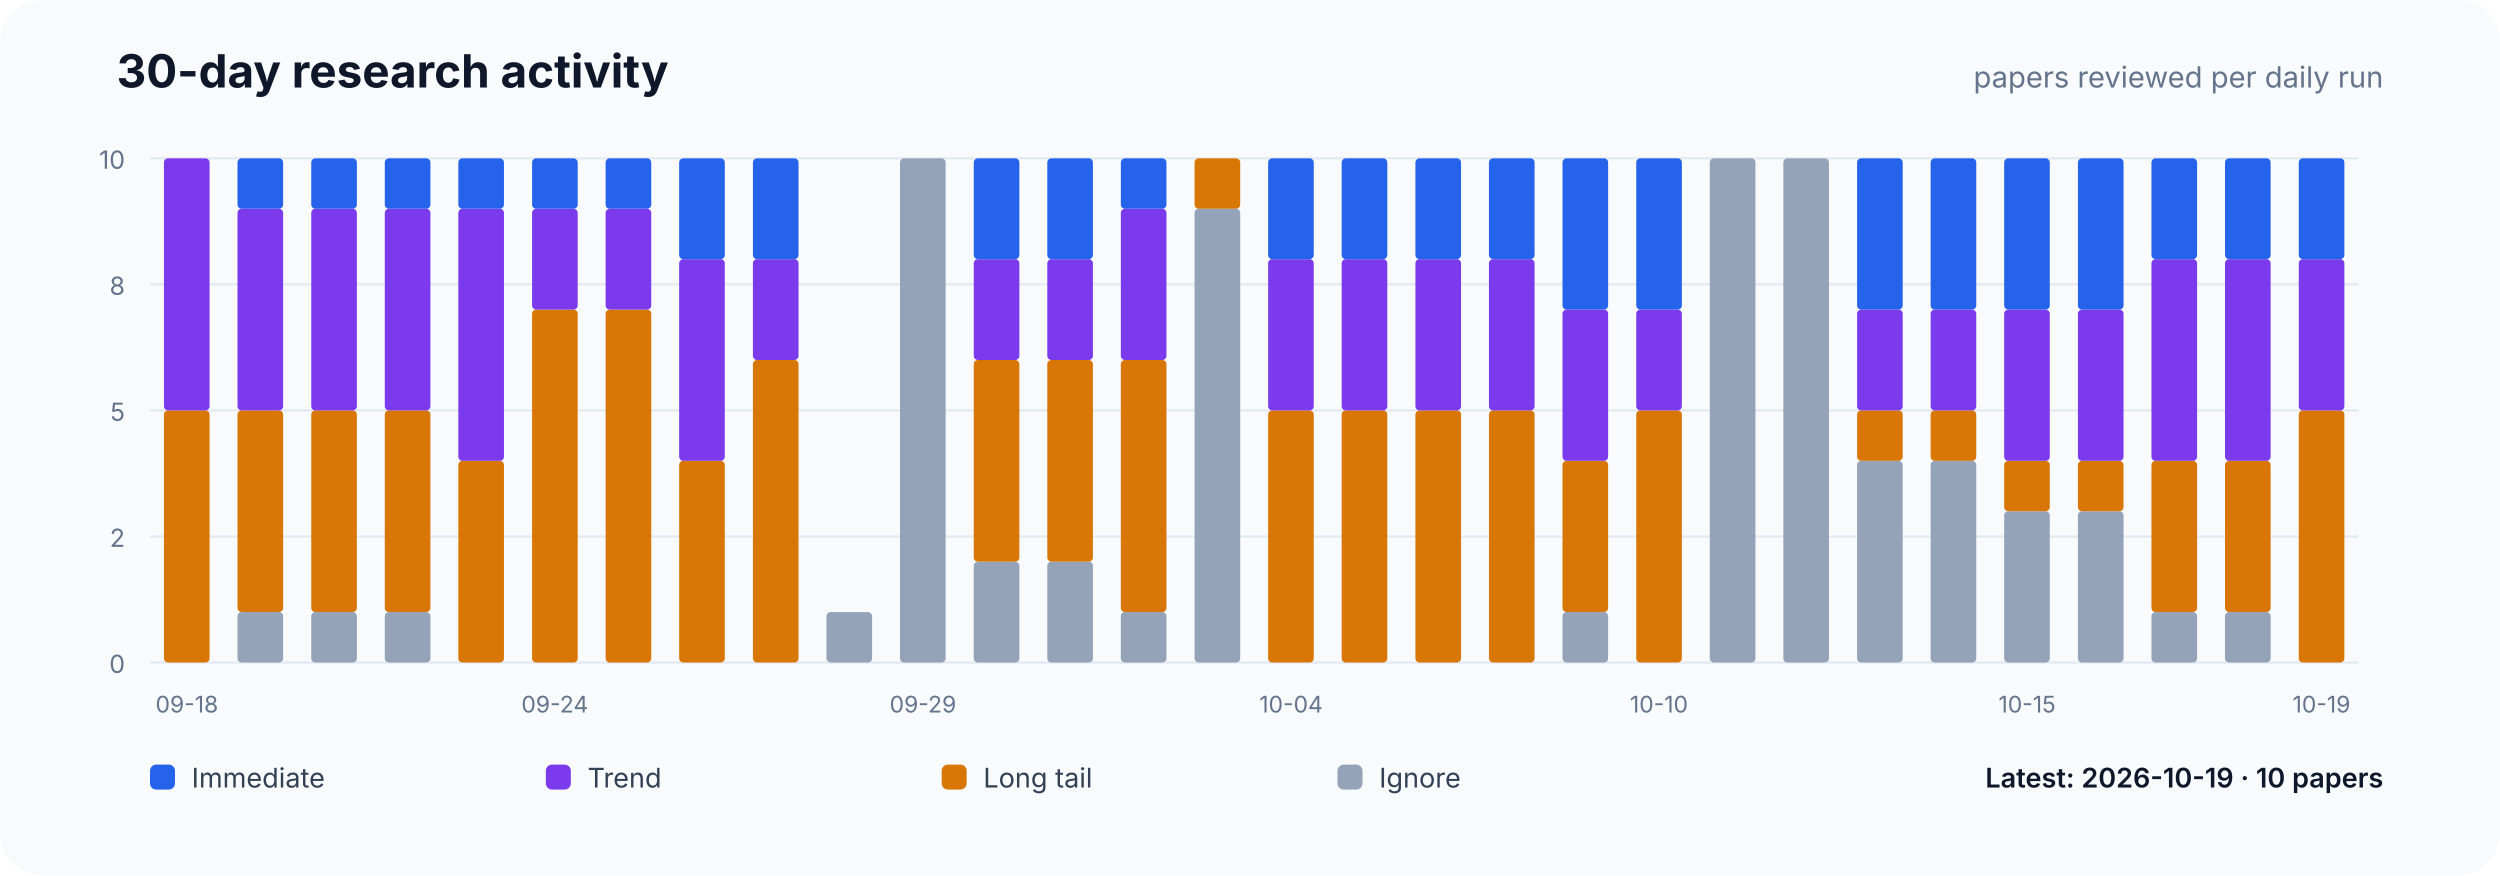
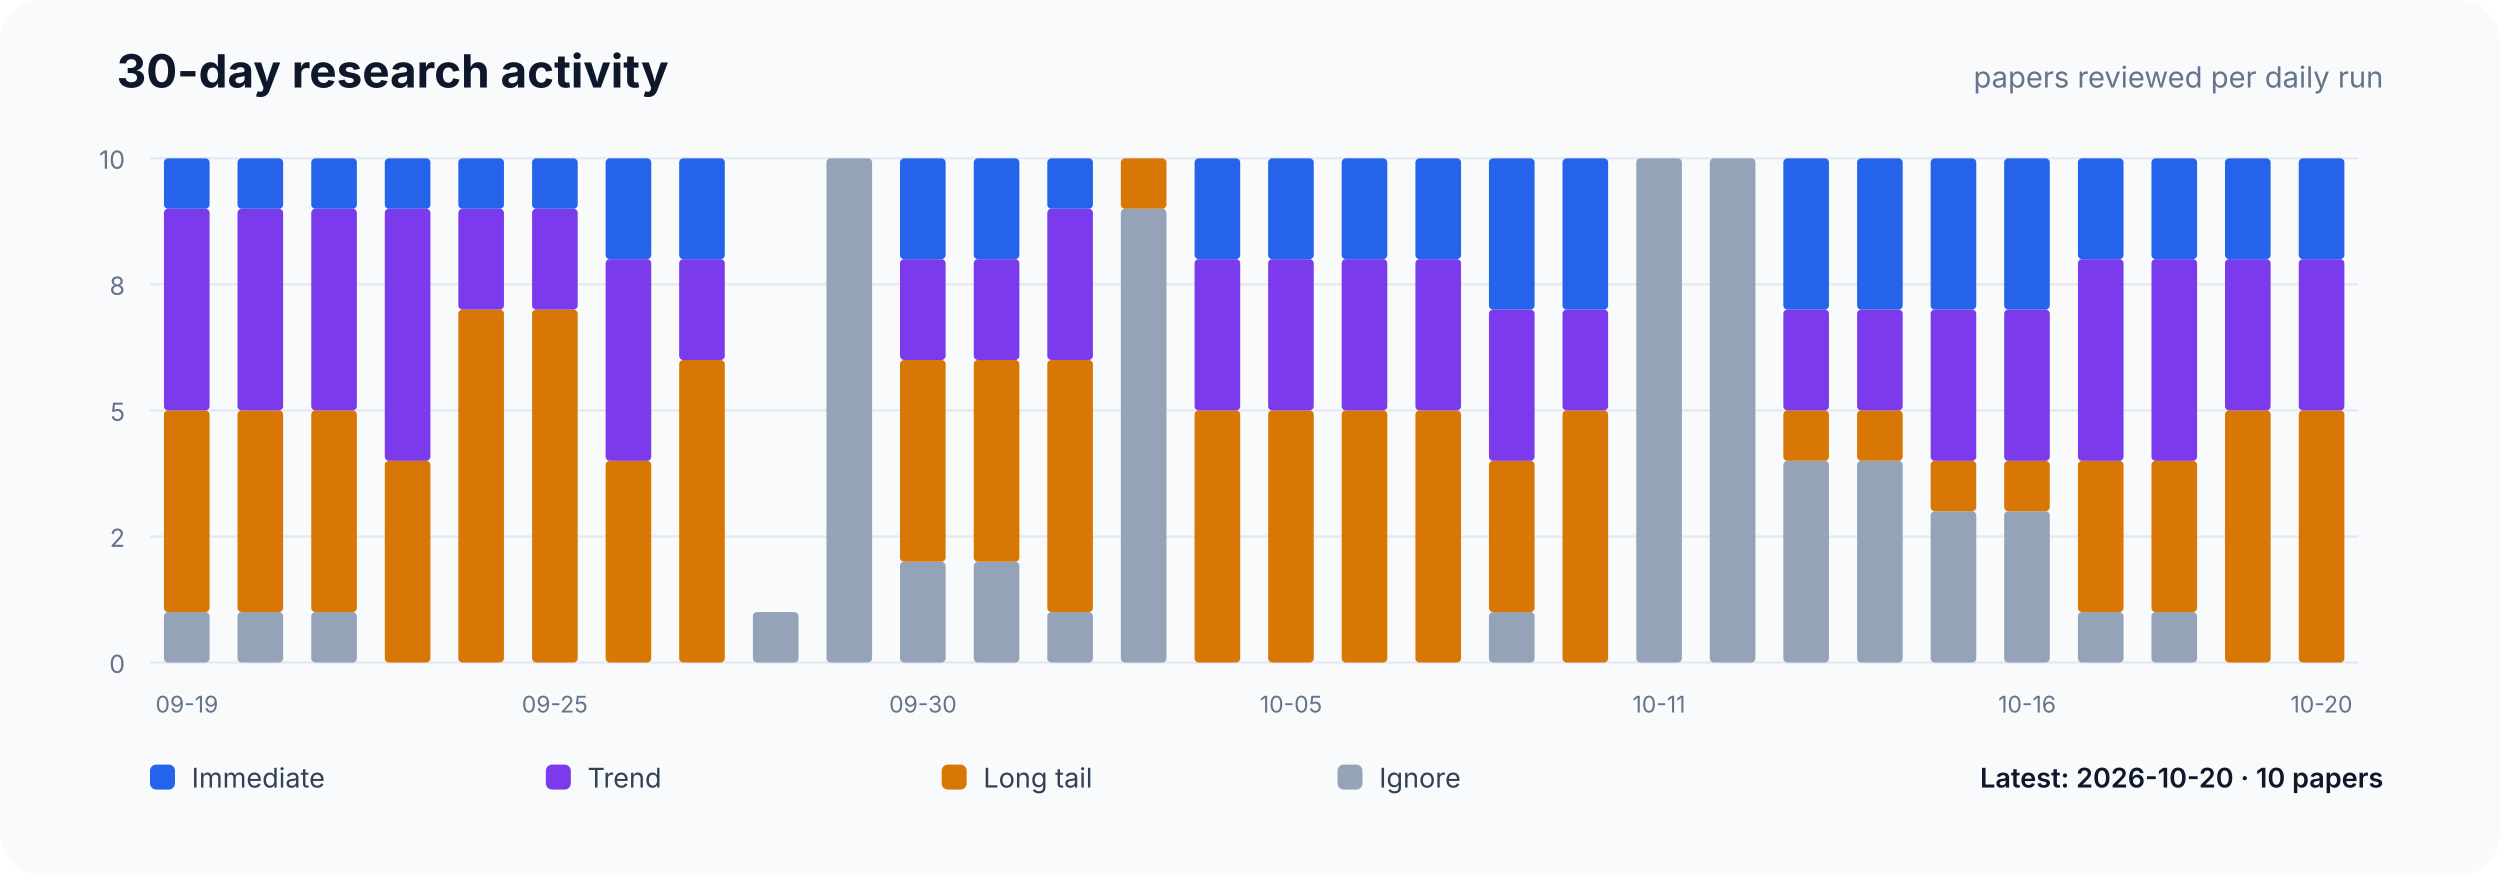
<svg xmlns="http://www.w3.org/2000/svg" width="1200" height="420" viewBox="0 0 1200 420" role="img" aria-labelledby="title desc">
  <rect width="1200" height="420" rx="20" fill="#f8fafc" />
  <text x="56" y="42" font-family="Inter,system-ui,sans-serif" font-size="22" font-weight="700" fill="#0f172a">30-day research activity</text>
  <text x="1144" y="42" text-anchor="end" font-family="Inter,system-ui,sans-serif" font-size="14" fill="#64748b">papers reviewed per daily run</text>
  <line x1="72" y1="318.0" x2="1132" y2="318.0" stroke="#e2e8f0" />
  <text x="60" y="323.0" text-anchor="end" font-family="Inter,system-ui,sans-serif" font-size="12" fill="#64748b">0</text>
  <line x1="72" y1="257.5" x2="1132" y2="257.5" stroke="#e2e8f0" />
  <text x="60" y="262.5" text-anchor="end" font-family="Inter,system-ui,sans-serif" font-size="12" fill="#64748b">2</text>
  <line x1="72" y1="197.0" x2="1132" y2="197.0" stroke="#e2e8f0" />
  <text x="60" y="202.0" text-anchor="end" font-family="Inter,system-ui,sans-serif" font-size="12" fill="#64748b">5</text>
  <line x1="72" y1="136.5" x2="1132" y2="136.5" stroke="#e2e8f0" />
  <text x="60" y="141.5" text-anchor="end" font-family="Inter,system-ui,sans-serif" font-size="12" fill="#64748b">8</text>
  <line x1="72" y1="76.0" x2="1132" y2="76.0" stroke="#e2e8f0" />
  <text x="60" y="81.0" text-anchor="end" font-family="Inter,system-ui,sans-serif" font-size="12" fill="#64748b">10</text>
-   <rect x="78.7" y="318.0" width="21.9" height="0.0" rx="2" fill="#94a3b8" />
-   <rect x="78.7" y="197.0" width="21.9" height="121.0" rx="2" fill="#d97706" />
-   <rect x="78.7" y="76.0" width="21.9" height="121.0" rx="2" fill="#7c3aed" />
-   <rect x="78.7" y="76.0" width="21.9" height="0.0" rx="2" fill="#2563eb" />
-   <text x="89.7" y="342" text-anchor="middle" font-family="Inter,system-ui,sans-serif" font-size="11" fill="#64748b">09-18</text>
+   <rect x="78.7" y="293.8" width="21.9" height="24.2" rx="2" fill="#94a3b8" />
+   <rect x="78.7" y="197.0" width="21.9" height="96.8" rx="2" fill="#d97706" />
+   <rect x="78.7" y="100.2" width="21.9" height="96.8" rx="2" fill="#7c3aed" />
+   <rect x="78.7" y="76.0" width="21.9" height="24.2" rx="2" fill="#2563eb" />
+   <text x="89.7" y="342" text-anchor="middle" font-family="Inter,system-ui,sans-serif" font-size="11" fill="#64748b">09-19</text>
  <rect x="114.0" y="293.8" width="21.9" height="24.2" rx="2" fill="#94a3b8" />
  <rect x="114.0" y="197.0" width="21.9" height="96.8" rx="2" fill="#d97706" />
  <rect x="114.0" y="100.2" width="21.9" height="96.8" rx="2" fill="#7c3aed" />
  <rect x="114.0" y="76.0" width="21.9" height="24.2" rx="2" fill="#2563eb" />
  <rect x="149.4" y="293.8" width="21.9" height="24.2" rx="2" fill="#94a3b8" />
  <rect x="149.4" y="197.0" width="21.9" height="96.8" rx="2" fill="#d97706" />
  <rect x="149.4" y="100.2" width="21.9" height="96.8" rx="2" fill="#7c3aed" />
  <rect x="149.4" y="76.0" width="21.9" height="24.2" rx="2" fill="#2563eb" />
-   <rect x="184.7" y="293.8" width="21.9" height="24.2" rx="2" fill="#94a3b8" />
-   <rect x="184.7" y="197.0" width="21.9" height="96.8" rx="2" fill="#d97706" />
-   <rect x="184.7" y="100.2" width="21.9" height="96.8" rx="2" fill="#7c3aed" />
+   <rect x="184.7" y="318.0" width="21.9" height="0.0" rx="2" fill="#94a3b8" />
+   <rect x="184.7" y="221.2" width="21.9" height="96.8" rx="2" fill="#d97706" />
+   <rect x="184.7" y="100.2" width="21.9" height="121.0" rx="2" fill="#7c3aed" />
  <rect x="184.7" y="76.0" width="21.9" height="24.2" rx="2" fill="#2563eb" />
  <rect x="220.0" y="318.0" width="21.9" height="0.0" rx="2" fill="#94a3b8" />
-   <rect x="220.0" y="221.2" width="21.9" height="96.8" rx="2" fill="#d97706" />
-   <rect x="220.0" y="100.2" width="21.9" height="121.0" rx="2" fill="#7c3aed" />
+   <rect x="220.0" y="148.6" width="21.9" height="169.4" rx="2" fill="#d97706" />
+   <rect x="220.0" y="100.2" width="21.9" height="48.4" rx="2" fill="#7c3aed" />
  <rect x="220.0" y="76.0" width="21.9" height="24.2" rx="2" fill="#2563eb" />
  <rect x="255.4" y="318.0" width="21.9" height="0.0" rx="2" fill="#94a3b8" />
  <rect x="255.4" y="148.6" width="21.9" height="169.4" rx="2" fill="#d97706" />
  <rect x="255.4" y="100.2" width="21.9" height="48.4" rx="2" fill="#7c3aed" />
  <rect x="255.4" y="76.0" width="21.9" height="24.2" rx="2" fill="#2563eb" />
-   <text x="266.3" y="342" text-anchor="middle" font-family="Inter,system-ui,sans-serif" font-size="11" fill="#64748b">09-24</text>
+   <text x="266.3" y="342" text-anchor="middle" font-family="Inter,system-ui,sans-serif" font-size="11" fill="#64748b">09-25</text>
  <rect x="290.7" y="318.0" width="21.9" height="0.0" rx="2" fill="#94a3b8" />
-   <rect x="290.7" y="148.6" width="21.9" height="169.4" rx="2" fill="#d97706" />
-   <rect x="290.7" y="100.2" width="21.9" height="48.4" rx="2" fill="#7c3aed" />
-   <rect x="290.7" y="76.0" width="21.9" height="24.2" rx="2" fill="#2563eb" />
+   <rect x="290.7" y="221.2" width="21.9" height="96.8" rx="2" fill="#d97706" />
+   <rect x="290.7" y="124.4" width="21.9" height="96.8" rx="2" fill="#7c3aed" />
+   <rect x="290.7" y="76.0" width="21.9" height="48.4" rx="2" fill="#2563eb" />
  <rect x="326.0" y="318.0" width="21.9" height="0.0" rx="2" fill="#94a3b8" />
-   <rect x="326.0" y="221.2" width="21.9" height="96.8" rx="2" fill="#d97706" />
-   <rect x="326.0" y="124.4" width="21.9" height="96.8" rx="2" fill="#7c3aed" />
+   <rect x="326.0" y="172.8" width="21.9" height="145.2" rx="2" fill="#d97706" />
+   <rect x="326.0" y="124.4" width="21.9" height="48.4" rx="2" fill="#7c3aed" />
  <rect x="326.0" y="76.0" width="21.9" height="48.4" rx="2" fill="#2563eb" />
-   <rect x="361.4" y="318.0" width="21.9" height="0.0" rx="2" fill="#94a3b8" />
-   <rect x="361.4" y="172.8" width="21.9" height="145.2" rx="2" fill="#d97706" />
-   <rect x="361.4" y="124.4" width="21.9" height="48.4" rx="2" fill="#7c3aed" />
-   <rect x="361.4" y="76.0" width="21.9" height="48.4" rx="2" fill="#2563eb" />
-   <rect x="396.7" y="293.8" width="21.9" height="24.2" rx="2" fill="#94a3b8" />
-   <rect x="396.7" y="293.8" width="21.9" height="0.0" rx="2" fill="#d97706" />
-   <rect x="396.7" y="293.8" width="21.9" height="0.0" rx="2" fill="#7c3aed" />
-   <rect x="396.7" y="293.8" width="21.9" height="0.0" rx="2" fill="#2563eb" />
-   <rect x="432.0" y="76.0" width="21.9" height="242.0" rx="2" fill="#94a3b8" />
-   <rect x="432.0" y="76.0" width="21.9" height="0.0" rx="2" fill="#d97706" />
-   <rect x="432.0" y="76.0" width="21.9" height="0.0" rx="2" fill="#7c3aed" />
-   <rect x="432.0" y="76.0" width="21.9" height="0.0" rx="2" fill="#2563eb" />
-   <text x="443.0" y="342" text-anchor="middle" font-family="Inter,system-ui,sans-serif" font-size="11" fill="#64748b">09-29</text>
+   <rect x="361.4" y="293.8" width="21.9" height="24.2" rx="2" fill="#94a3b8" />
+   <rect x="361.4" y="293.8" width="21.9" height="0.0" rx="2" fill="#d97706" />
+   <rect x="361.4" y="293.8" width="21.9" height="0.0" rx="2" fill="#7c3aed" />
+   <rect x="361.4" y="293.8" width="21.9" height="0.0" rx="2" fill="#2563eb" />
+   <rect x="396.7" y="76.0" width="21.9" height="242.0" rx="2" fill="#94a3b8" />
+   <rect x="396.7" y="76.0" width="21.9" height="0.0" rx="2" fill="#d97706" />
+   <rect x="396.7" y="76.0" width="21.9" height="0.0" rx="2" fill="#7c3aed" />
+   <rect x="396.7" y="76.0" width="21.9" height="0.0" rx="2" fill="#2563eb" />
+   <rect x="432.0" y="269.6" width="21.9" height="48.4" rx="2" fill="#94a3b8" />
+   <rect x="432.0" y="172.8" width="21.9" height="96.8" rx="2" fill="#d97706" />
+   <rect x="432.0" y="124.4" width="21.9" height="48.4" rx="2" fill="#7c3aed" />
+   <rect x="432.0" y="76.0" width="21.9" height="48.4" rx="2" fill="#2563eb" />
+   <text x="443.0" y="342" text-anchor="middle" font-family="Inter,system-ui,sans-serif" font-size="11" fill="#64748b">09-30</text>
  <rect x="467.4" y="269.6" width="21.9" height="48.4" rx="2" fill="#94a3b8" />
  <rect x="467.4" y="172.8" width="21.9" height="96.8" rx="2" fill="#d97706" />
  <rect x="467.4" y="124.4" width="21.9" height="48.4" rx="2" fill="#7c3aed" />
  <rect x="467.4" y="76.0" width="21.9" height="48.4" rx="2" fill="#2563eb" />
-   <rect x="502.7" y="269.6" width="21.9" height="48.4" rx="2" fill="#94a3b8" />
-   <rect x="502.7" y="172.8" width="21.9" height="96.8" rx="2" fill="#d97706" />
-   <rect x="502.7" y="124.4" width="21.9" height="48.4" rx="2" fill="#7c3aed" />
-   <rect x="502.7" y="76.0" width="21.9" height="48.4" rx="2" fill="#2563eb" />
-   <rect x="538.0" y="293.8" width="21.9" height="24.2" rx="2" fill="#94a3b8" />
-   <rect x="538.0" y="172.8" width="21.9" height="121.0" rx="2" fill="#d97706" />
-   <rect x="538.0" y="100.2" width="21.9" height="72.6" rx="2" fill="#7c3aed" />
-   <rect x="538.0" y="76.0" width="21.9" height="24.2" rx="2" fill="#2563eb" />
-   <rect x="573.4" y="100.2" width="21.9" height="217.8" rx="2" fill="#94a3b8" />
-   <rect x="573.4" y="76.0" width="21.9" height="24.2" rx="2" fill="#d97706" />
-   <rect x="573.4" y="76.0" width="21.9" height="0.0" rx="2" fill="#7c3aed" />
-   <rect x="573.4" y="76.0" width="21.9" height="0.0" rx="2" fill="#2563eb" />
+   <rect x="502.7" y="293.8" width="21.9" height="24.2" rx="2" fill="#94a3b8" />
+   <rect x="502.7" y="172.8" width="21.9" height="121.0" rx="2" fill="#d97706" />
+   <rect x="502.7" y="100.2" width="21.9" height="72.6" rx="2" fill="#7c3aed" />
+   <rect x="502.7" y="76.0" width="21.9" height="24.2" rx="2" fill="#2563eb" />
+   <rect x="538.0" y="100.2" width="21.9" height="217.8" rx="2" fill="#94a3b8" />
+   <rect x="538.0" y="76.0" width="21.9" height="24.2" rx="2" fill="#d97706" />
+   <rect x="538.0" y="76.0" width="21.9" height="0.0" rx="2" fill="#7c3aed" />
+   <rect x="538.0" y="76.0" width="21.9" height="0.0" rx="2" fill="#2563eb" />
+   <rect x="573.4" y="318.0" width="21.9" height="0.0" rx="2" fill="#94a3b8" />
+   <rect x="573.4" y="197.0" width="21.9" height="121.0" rx="2" fill="#d97706" />
+   <rect x="573.4" y="124.4" width="21.9" height="72.6" rx="2" fill="#7c3aed" />
+   <rect x="573.4" y="76.0" width="21.9" height="48.4" rx="2" fill="#2563eb" />
  <rect x="608.7" y="318.0" width="21.9" height="0.0" rx="2" fill="#94a3b8" />
  <rect x="608.7" y="197.0" width="21.9" height="121.0" rx="2" fill="#d97706" />
  <rect x="608.7" y="124.4" width="21.9" height="72.6" rx="2" fill="#7c3aed" />
  <rect x="608.7" y="76.0" width="21.9" height="48.4" rx="2" fill="#2563eb" />
-   <text x="619.7" y="342" text-anchor="middle" font-family="Inter,system-ui,sans-serif" font-size="11" fill="#64748b">10-04</text>
+   <text x="619.7" y="342" text-anchor="middle" font-family="Inter,system-ui,sans-serif" font-size="11" fill="#64748b">10-05</text>
  <rect x="644.0" y="318.0" width="21.9" height="0.0" rx="2" fill="#94a3b8" />
  <rect x="644.0" y="197.0" width="21.9" height="121.0" rx="2" fill="#d97706" />
  <rect x="644.0" y="124.4" width="21.9" height="72.6" rx="2" fill="#7c3aed" />
  <rect x="644.0" y="76.0" width="21.9" height="48.4" rx="2" fill="#2563eb" />
  <rect x="679.4" y="318.0" width="21.9" height="0.0" rx="2" fill="#94a3b8" />
  <rect x="679.4" y="197.0" width="21.9" height="121.0" rx="2" fill="#d97706" />
  <rect x="679.4" y="124.4" width="21.9" height="72.6" rx="2" fill="#7c3aed" />
  <rect x="679.4" y="76.0" width="21.9" height="48.4" rx="2" fill="#2563eb" />
-   <rect x="714.7" y="318.0" width="21.9" height="0.0" rx="2" fill="#94a3b8" />
-   <rect x="714.7" y="197.0" width="21.9" height="121.0" rx="2" fill="#d97706" />
-   <rect x="714.7" y="124.4" width="21.9" height="72.6" rx="2" fill="#7c3aed" />
-   <rect x="714.7" y="76.0" width="21.9" height="48.4" rx="2" fill="#2563eb" />
-   <rect x="750.0" y="293.8" width="21.9" height="24.2" rx="2" fill="#94a3b8" />
-   <rect x="750.0" y="221.2" width="21.9" height="72.6" rx="2" fill="#d97706" />
-   <rect x="750.0" y="148.6" width="21.9" height="72.6" rx="2" fill="#7c3aed" />
+   <rect x="714.7" y="293.8" width="21.9" height="24.2" rx="2" fill="#94a3b8" />
+   <rect x="714.7" y="221.2" width="21.9" height="72.6" rx="2" fill="#d97706" />
+   <rect x="714.7" y="148.6" width="21.9" height="72.6" rx="2" fill="#7c3aed" />
+   <rect x="714.7" y="76.0" width="21.9" height="72.6" rx="2" fill="#2563eb" />
+   <rect x="750.0" y="318.0" width="21.9" height="0.0" rx="2" fill="#94a3b8" />
+   <rect x="750.0" y="197.0" width="21.9" height="121.0" rx="2" fill="#d97706" />
+   <rect x="750.0" y="148.6" width="21.9" height="48.4" rx="2" fill="#7c3aed" />
  <rect x="750.0" y="76.0" width="21.9" height="72.6" rx="2" fill="#2563eb" />
-   <rect x="785.4" y="318.0" width="21.9" height="0.0" rx="2" fill="#94a3b8" />
-   <rect x="785.4" y="197.0" width="21.9" height="121.0" rx="2" fill="#d97706" />
-   <rect x="785.4" y="148.6" width="21.9" height="48.4" rx="2" fill="#7c3aed" />
-   <rect x="785.4" y="76.0" width="21.9" height="72.6" rx="2" fill="#2563eb" />
-   <text x="796.3" y="342" text-anchor="middle" font-family="Inter,system-ui,sans-serif" font-size="11" fill="#64748b">10-10</text>
+   <rect x="785.4" y="76.0" width="21.9" height="242.0" rx="2" fill="#94a3b8" />
+   <rect x="785.4" y="76.0" width="21.9" height="0.0" rx="2" fill="#d97706" />
+   <rect x="785.4" y="76.0" width="21.9" height="0.0" rx="2" fill="#7c3aed" />
+   <rect x="785.4" y="76.0" width="21.9" height="0.0" rx="2" fill="#2563eb" />
+   <text x="796.3" y="342" text-anchor="middle" font-family="Inter,system-ui,sans-serif" font-size="11" fill="#64748b">10-11</text>
  <rect x="820.7" y="76.0" width="21.9" height="242.0" rx="2" fill="#94a3b8" />
  <rect x="820.7" y="76.0" width="21.9" height="0.0" rx="2" fill="#d97706" />
  <rect x="820.7" y="76.0" width="21.9" height="0.0" rx="2" fill="#7c3aed" />
  <rect x="820.7" y="76.0" width="21.9" height="0.0" rx="2" fill="#2563eb" />
-   <rect x="856.0" y="76.0" width="21.9" height="242.0" rx="2" fill="#94a3b8" />
-   <rect x="856.0" y="76.0" width="21.9" height="0.0" rx="2" fill="#d97706" />
-   <rect x="856.0" y="76.0" width="21.9" height="0.0" rx="2" fill="#7c3aed" />
-   <rect x="856.0" y="76.0" width="21.9" height="0.0" rx="2" fill="#2563eb" />
+   <rect x="856.0" y="221.2" width="21.9" height="96.8" rx="2" fill="#94a3b8" />
+   <rect x="856.0" y="197.0" width="21.9" height="24.2" rx="2" fill="#d97706" />
+   <rect x="856.0" y="148.6" width="21.9" height="48.4" rx="2" fill="#7c3aed" />
+   <rect x="856.0" y="76.0" width="21.9" height="72.6" rx="2" fill="#2563eb" />
  <rect x="891.4" y="221.2" width="21.9" height="96.8" rx="2" fill="#94a3b8" />
  <rect x="891.4" y="197.0" width="21.9" height="24.2" rx="2" fill="#d97706" />
  <rect x="891.4" y="148.6" width="21.9" height="48.4" rx="2" fill="#7c3aed" />
  <rect x="891.4" y="76.0" width="21.9" height="72.6" rx="2" fill="#2563eb" />
-   <rect x="926.7" y="221.2" width="21.9" height="96.8" rx="2" fill="#94a3b8" />
-   <rect x="926.7" y="197.0" width="21.9" height="24.2" rx="2" fill="#d97706" />
-   <rect x="926.7" y="148.6" width="21.9" height="48.4" rx="2" fill="#7c3aed" />
+   <rect x="926.7" y="245.4" width="21.9" height="72.6" rx="2" fill="#94a3b8" />
+   <rect x="926.7" y="221.2" width="21.9" height="24.2" rx="2" fill="#d97706" />
+   <rect x="926.7" y="148.6" width="21.9" height="72.6" rx="2" fill="#7c3aed" />
  <rect x="926.7" y="76.0" width="21.9" height="72.6" rx="2" fill="#2563eb" />
  <rect x="962.0" y="245.4" width="21.9" height="72.6" rx="2" fill="#94a3b8" />
  <rect x="962.0" y="221.2" width="21.9" height="24.2" rx="2" fill="#d97706" />
  <rect x="962.0" y="148.6" width="21.9" height="72.6" rx="2" fill="#7c3aed" />
  <rect x="962.0" y="76.0" width="21.9" height="72.6" rx="2" fill="#2563eb" />
-   <text x="973.0" y="342" text-anchor="middle" font-family="Inter,system-ui,sans-serif" font-size="11" fill="#64748b">10-15</text>
-   <rect x="997.4" y="245.4" width="21.9" height="72.6" rx="2" fill="#94a3b8" />
-   <rect x="997.4" y="221.2" width="21.9" height="24.2" rx="2" fill="#d97706" />
-   <rect x="997.4" y="148.6" width="21.9" height="72.6" rx="2" fill="#7c3aed" />
-   <rect x="997.4" y="76.0" width="21.9" height="72.6" rx="2" fill="#2563eb" />
+   <text x="973.0" y="342" text-anchor="middle" font-family="Inter,system-ui,sans-serif" font-size="11" fill="#64748b">10-16</text>
+   <rect x="997.4" y="293.8" width="21.9" height="24.2" rx="2" fill="#94a3b8" />
+   <rect x="997.4" y="221.2" width="21.9" height="72.6" rx="2" fill="#d97706" />
+   <rect x="997.4" y="124.4" width="21.9" height="96.8" rx="2" fill="#7c3aed" />
+   <rect x="997.4" y="76.0" width="21.9" height="48.4" rx="2" fill="#2563eb" />
  <rect x="1032.7" y="293.8" width="21.9" height="24.2" rx="2" fill="#94a3b8" />
  <rect x="1032.7" y="221.2" width="21.9" height="72.6" rx="2" fill="#d97706" />
  <rect x="1032.7" y="124.4" width="21.9" height="96.8" rx="2" fill="#7c3aed" />
  <rect x="1032.7" y="76.0" width="21.9" height="48.4" rx="2" fill="#2563eb" />
-   <rect x="1068.0" y="293.8" width="21.9" height="24.2" rx="2" fill="#94a3b8" />
-   <rect x="1068.0" y="221.2" width="21.9" height="72.6" rx="2" fill="#d97706" />
-   <rect x="1068.0" y="124.4" width="21.9" height="96.8" rx="2" fill="#7c3aed" />
+   <rect x="1068.0" y="318.0" width="21.9" height="0.0" rx="2" fill="#94a3b8" />
+   <rect x="1068.0" y="197.0" width="21.9" height="121.0" rx="2" fill="#d97706" />
+   <rect x="1068.0" y="124.4" width="21.9" height="72.6" rx="2" fill="#7c3aed" />
  <rect x="1068.0" y="76.0" width="21.9" height="48.4" rx="2" fill="#2563eb" />
  <rect x="1103.4" y="318.0" width="21.9" height="0.0" rx="2" fill="#94a3b8" />
  <rect x="1103.4" y="197.0" width="21.9" height="121.0" rx="2" fill="#d97706" />
  <rect x="1103.4" y="124.4" width="21.9" height="72.6" rx="2" fill="#7c3aed" />
  <rect x="1103.4" y="76.0" width="21.9" height="48.4" rx="2" fill="#2563eb" />
-   <text x="1114.3" y="342" text-anchor="middle" font-family="Inter,system-ui,sans-serif" font-size="11" fill="#64748b">10-19</text>
+   <text x="1114.3" y="342" text-anchor="middle" font-family="Inter,system-ui,sans-serif" font-size="11" fill="#64748b">10-20</text>
  <rect x="72" y="367" width="12" height="12" rx="3" fill="#2563eb" />
  <text x="92" y="378" font-family="Inter,system-ui,sans-serif" font-size="13" fill="#334155">Immediate</text>
  <rect x="262" y="367" width="12" height="12" rx="3" fill="#7c3aed" />
  <text x="282" y="378" font-family="Inter,system-ui,sans-serif" font-size="13" fill="#334155">Trend</text>
  <rect x="452" y="367" width="12" height="12" rx="3" fill="#d97706" />
  <text x="472" y="378" font-family="Inter,system-ui,sans-serif" font-size="13" fill="#334155">Long tail</text>
  <rect x="642" y="367" width="12" height="12" rx="3" fill="#94a3b8" />
  <text x="662" y="378" font-family="Inter,system-ui,sans-serif" font-size="13" fill="#334155">Ignore</text>
-   <text x="1144" y="378" text-anchor="end" font-family="Inter,system-ui,sans-serif" font-size="13" font-weight="600" fill="#0f172a">Latest: 2026-10-19 · 10 papers</text>
+   <text x="1144" y="378" text-anchor="end" font-family="Inter,system-ui,sans-serif" font-size="13" font-weight="600" fill="#0f172a">Latest: 2026-10-20 · 10 papers</text>
</svg>
